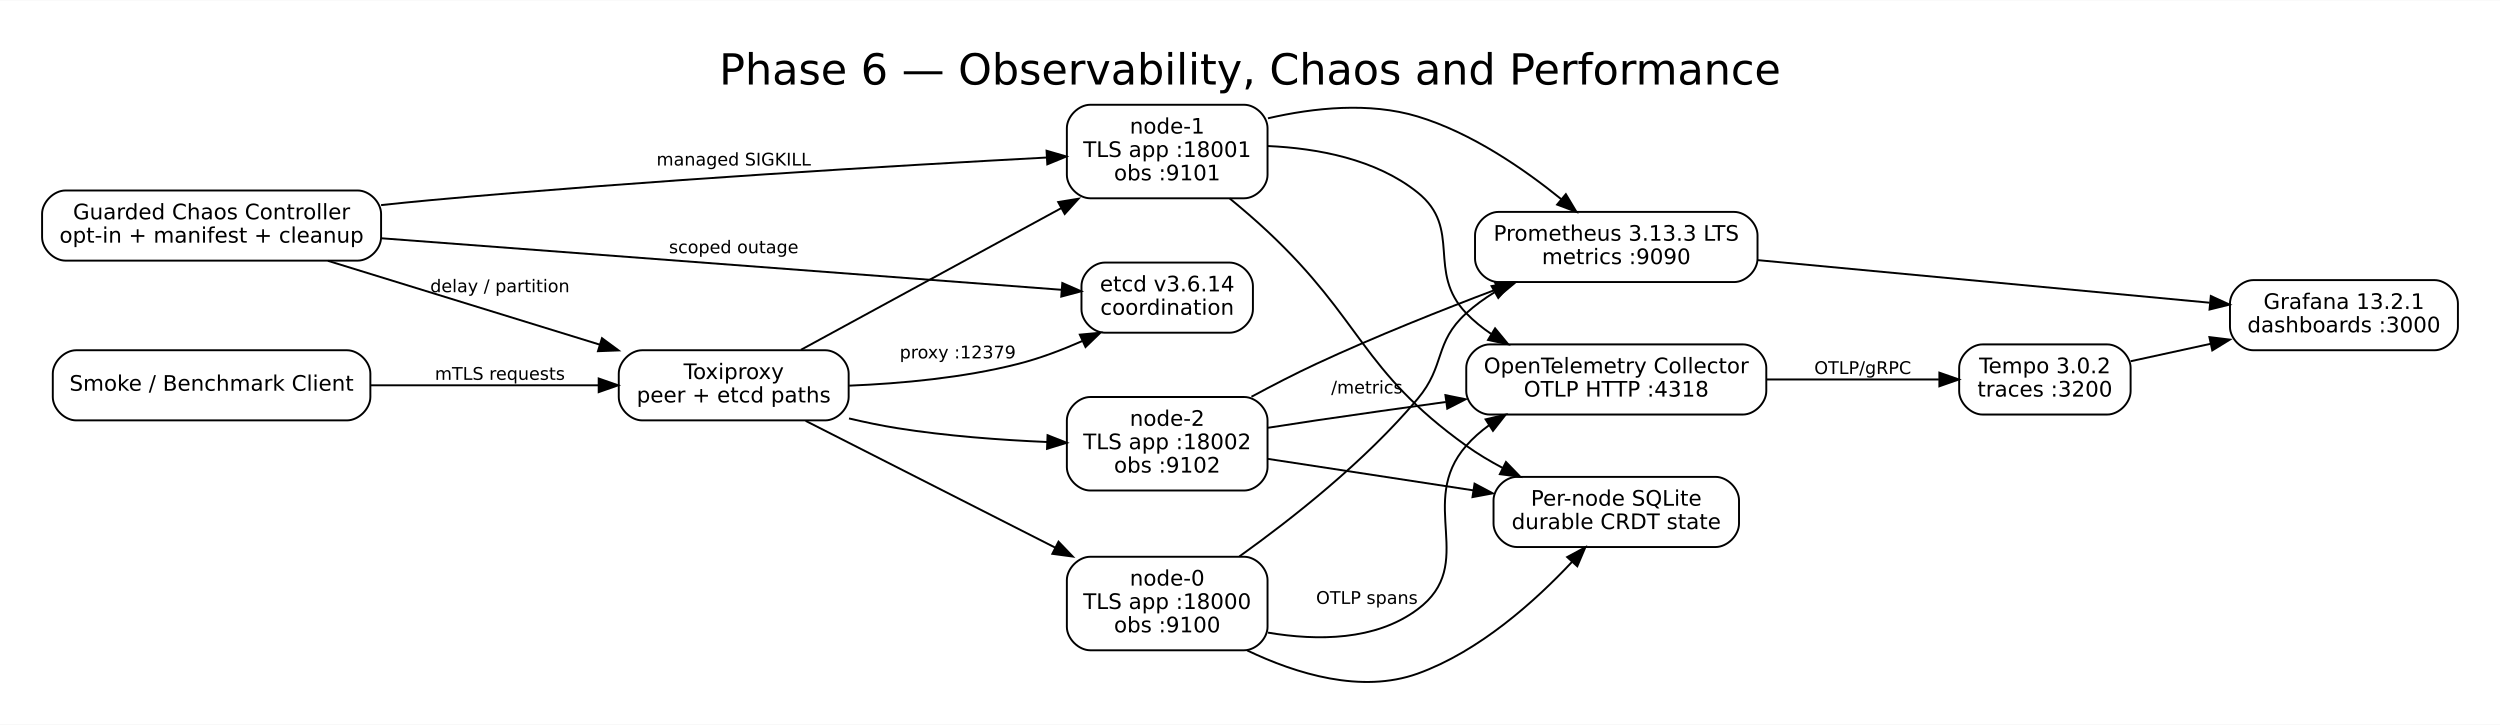
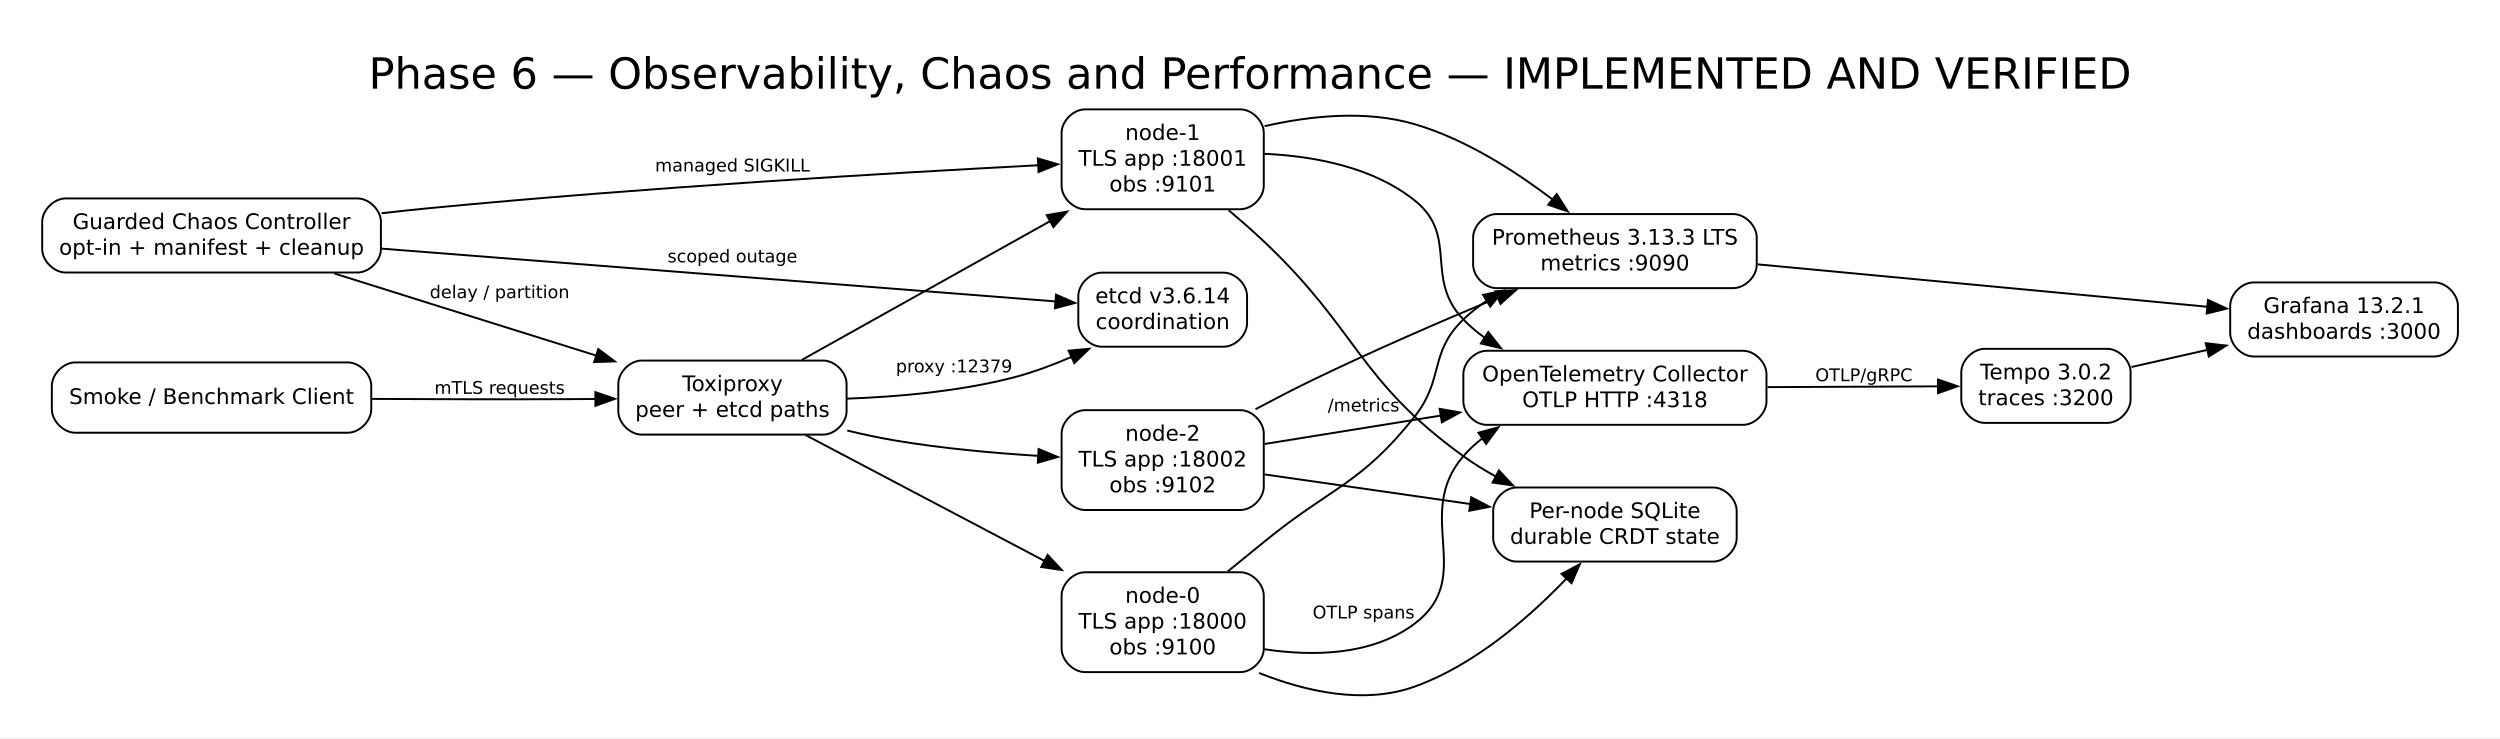
- <svg xmlns="http://www.w3.org/2000/svg" width="1283pt" height="372pt" viewBox="0.00 0.00 1283.20 371.71">
-   <g id="graph0" class="graph" transform="scale(1 1) rotate(0) translate(21.6 350.11)">
-     <polygon fill="white" stroke="transparent" points="-21.6,21.6 -21.6,-350.11 1261.6,-350.11 1261.6,21.6 -21.6,21.6" />
-     <text text-anchor="middle" x="620" y="-306.91" font-family="DejaVu Sans" font-size="22.00">Phase 6 — Observability, Chaos and Performance</text>
+ <svg xmlns="http://www.w3.org/2000/svg" width="1280pt" height="378pt" viewBox="0.00 0.00 1280.00 378.00">
+   <g id="graph0" class="graph" transform="scale(1 1) rotate(0) translate(21.6 356.23)">
+     <polygon fill="white" stroke="none" points="-21.6,21.6 -21.6,-356.23 1258.45,-356.23 1258.45,21.6 -21.6,21.6" />
+     <text xml:space="preserve" text-anchor="middle" x="618.42" y="-310.83" font-family="DejaVu Sans" font-size="22.00">Phase 6 — Observability, Chaos and Performance — IMPLEMENTED AND VERIFIED</text>
    <g id="node1" class="node">
-       <path fill="none" stroke="black" d="M156.5,-170.51C156.5,-170.51 17.5,-170.51 17.5,-170.51 11.5,-170.51 5.5,-164.51 5.5,-158.51 5.5,-158.51 5.5,-146.51 5.5,-146.51 5.5,-140.51 11.5,-134.51 17.5,-134.51 17.5,-134.51 156.5,-134.51 156.5,-134.51 162.5,-134.51 168.5,-140.51 168.5,-146.51 168.5,-146.51 168.5,-158.51 168.5,-158.51 168.5,-164.51 162.5,-170.51 156.5,-170.51" />
-       <text text-anchor="middle" x="87" y="-149.71" font-family="DejaVu Sans" font-size="11.00">Smoke / Benchmark Client</text>
+       <path fill="none" stroke="black" d="M156.48,-170.67C156.48,-170.67 16.94,-170.67 16.94,-170.67 10.94,-170.67 4.94,-164.67 4.94,-158.67 4.94,-158.67 4.94,-146.67 4.94,-146.67 4.94,-140.67 10.94,-134.67 16.94,-134.67 16.94,-134.67 156.48,-134.67 156.48,-134.67 162.48,-134.67 168.48,-140.67 168.48,-146.67 168.48,-146.67 168.48,-158.67 168.48,-158.67 168.48,-164.67 162.48,-170.67 156.48,-170.67" />
+       <text xml:space="preserve" text-anchor="middle" x="86.71" y="-149.37" font-family="DejaVu Sans" font-size="11.00">Smoke / Benchmark Client</text>
    </g>
    <g id="node2" class="node">
-       <path fill="none" stroke="black" d="M402,-170.51C402,-170.51 308,-170.51 308,-170.51 302,-170.51 296,-164.51 296,-158.51 296,-158.51 296,-146.51 296,-146.51 296,-140.51 302,-134.51 308,-134.51 308,-134.51 402,-134.51 402,-134.51 408,-134.51 414,-140.51 414,-146.51 414,-146.51 414,-158.51 414,-158.51 414,-164.51 408,-170.51 402,-170.51" />
-       <text text-anchor="middle" x="355" y="-155.71" font-family="DejaVu Sans" font-size="11.00">Toxiproxy</text>
-       <text text-anchor="middle" x="355" y="-143.71" font-family="DejaVu Sans" font-size="11.00">peer + etcd paths</text>
+       <path fill="none" stroke="black" d="M399.85,-171.63C399.85,-171.63 306.97,-171.63 306.97,-171.63 300.97,-171.63 294.97,-165.63 294.97,-159.63 294.97,-159.63 294.97,-145.71 294.97,-145.71 294.97,-139.71 300.97,-133.71 306.97,-133.71 306.97,-133.71 399.85,-133.71 399.85,-133.71 405.85,-133.71 411.85,-139.71 411.85,-145.71 411.85,-145.71 411.85,-159.63 411.85,-159.63 411.85,-165.63 405.85,-171.63 399.85,-171.63" />
+       <text xml:space="preserve" text-anchor="middle" x="353.41" y="-155.97" font-family="DejaVu Sans" font-size="11.00">Toxiproxy</text>
+       <text xml:space="preserve" text-anchor="middle" x="353.41" y="-142.77" font-family="DejaVu Sans" font-size="11.00">peer + etcd paths</text>
    </g>
    <g id="edge1" class="edge">
-       <path fill="none" stroke="black" d="M168.53,-152.51C205.83,-152.51 249.68,-152.51 285.38,-152.51" />
-       <polygon fill="black" stroke="black" points="285.7,-156.01 295.7,-152.51 285.7,-149.01 285.7,-156.01" />
-       <text text-anchor="middle" x="235" y="-155.31" font-family="DejaVu Sans" font-size="9.00">mTLS requests</text>
+       <path fill="none" stroke="black" d="M168.92,-151.99C200.47,-151.81 236.91,-151.71 269.97,-151.87 274.35,-151.89 278.87,-151.92 283.42,-151.95" />
+       <polygon fill="black" stroke="black" points="283.22,-155.45 293.24,-152.03 283.27,-148.45 283.22,-155.45" />
+       <text xml:space="preserve" text-anchor="middle" x="234.2" y="-154.57" font-family="DejaVu Sans" font-size="9.00">mTLS requests</text>
    </g>
    <g id="node3" class="node">
-       <path fill="none" stroke="black" d="M617,-64.51C617,-64.51 538,-64.51 538,-64.51 532,-64.51 526,-58.51 526,-52.51 526,-52.51 526,-28.51 526,-28.51 526,-22.51 532,-16.51 538,-16.51 538,-16.51 617,-16.51 617,-16.51 623,-16.51 629,-22.51 629,-28.51 629,-28.51 629,-52.51 629,-52.51 629,-58.51 623,-64.51 617,-64.51" />
-       <text text-anchor="middle" x="577.5" y="-49.71" font-family="DejaVu Sans" font-size="11.00">node-0</text>
-       <text text-anchor="middle" x="577.5" y="-37.71" font-family="DejaVu Sans" font-size="11.00">TLS app :18000</text>
-       <text text-anchor="middle" x="577.5" y="-25.71" font-family="DejaVu Sans" font-size="11.00">obs :9100</text>
+       <path fill="none" stroke="black" d="M613.45,-63.23C613.45,-63.23 533.94,-63.23 533.94,-63.23 527.94,-63.23 521.94,-57.23 521.94,-51.23 521.94,-51.23 521.94,-24.11 521.94,-24.11 521.94,-18.11 527.94,-12.11 533.94,-12.11 533.94,-12.11 613.45,-12.11 613.45,-12.11 619.45,-12.11 625.45,-18.11 625.45,-24.11 625.45,-24.11 625.45,-51.23 625.45,-51.23 625.45,-57.23 619.45,-63.23 613.45,-63.23" />
+       <text xml:space="preserve" text-anchor="middle" x="573.7" y="-47.57" font-family="DejaVu Sans" font-size="11.00">node-0</text>
+       <text xml:space="preserve" text-anchor="middle" x="573.7" y="-34.37" font-family="DejaVu Sans" font-size="11.00">TLS app :18000</text>
+       <text xml:space="preserve" text-anchor="middle" x="573.7" y="-21.17" font-family="DejaVu Sans" font-size="11.00">obs :9100</text>
    </g>
    <g id="edge2" class="edge">
-       <path fill="none" stroke="black" d="M391.92,-134.26C426.63,-116.63 479.76,-89.64 520.11,-69.15" />
-       <polygon fill="black" stroke="black" points="521.71,-72.26 529.04,-64.61 518.54,-66.02 521.71,-72.26" />
+       <path fill="none" stroke="black" d="M390.95,-133.42C424.4,-115.8 474.51,-89.4 513.65,-68.78" />
+       <polygon fill="black" stroke="black" points="514.79,-72.13 522,-64.38 511.53,-65.94 514.79,-72.13" />
    </g>
    <g id="node4" class="node">
-       <path fill="none" stroke="black" d="M617,-296.51C617,-296.51 538,-296.51 538,-296.51 532,-296.51 526,-290.51 526,-284.51 526,-284.51 526,-260.51 526,-260.51 526,-254.51 532,-248.51 538,-248.51 538,-248.51 617,-248.51 617,-248.51 623,-248.51 629,-254.51 629,-260.51 629,-260.51 629,-284.51 629,-284.51 629,-290.51 623,-296.51 617,-296.51" />
-       <text text-anchor="middle" x="577.5" y="-281.71" font-family="DejaVu Sans" font-size="11.00">node-1</text>
-       <text text-anchor="middle" x="577.5" y="-269.71" font-family="DejaVu Sans" font-size="11.00">TLS app :18001</text>
-       <text text-anchor="middle" x="577.5" y="-257.71" font-family="DejaVu Sans" font-size="11.00">obs :9101</text>
+       <path fill="none" stroke="black" d="M613.45,-300.23C613.45,-300.23 533.94,-300.23 533.94,-300.23 527.94,-300.23 521.94,-294.23 521.94,-288.23 521.94,-288.23 521.94,-261.11 521.94,-261.11 521.94,-255.11 527.94,-249.11 533.94,-249.11 533.94,-249.11 613.45,-249.11 613.45,-249.11 619.45,-249.11 625.45,-255.11 625.45,-261.11 625.45,-261.11 625.45,-288.23 625.45,-288.23 625.45,-294.23 619.45,-300.23 613.45,-300.23" />
+       <text xml:space="preserve" text-anchor="middle" x="573.7" y="-284.57" font-family="DejaVu Sans" font-size="11.00">node-1</text>
+       <text xml:space="preserve" text-anchor="middle" x="573.7" y="-271.37" font-family="DejaVu Sans" font-size="11.00">TLS app :18001</text>
+       <text xml:space="preserve" text-anchor="middle" x="573.7" y="-258.17" font-family="DejaVu Sans" font-size="11.00">obs :9101</text>
    </g>
    <g id="edge3" class="edge">
-       <path fill="none" stroke="black" d="M389.49,-170.73C424.96,-190.03 481.47,-220.79 523.09,-243.44" />
-       <polygon fill="black" stroke="black" points="521.55,-246.58 532,-248.29 524.89,-240.44 521.55,-246.58" />
+       <path fill="none" stroke="black" d="M389,-172C423.13,-191.08 475.9,-220.57 516.14,-243.06" />
+       <polygon fill="black" stroke="black" points="514.32,-246.06 524.76,-247.88 517.74,-239.95 514.32,-246.06" />
    </g>
    <g id="node5" class="node">
-       <path fill="none" stroke="black" d="M617,-146.51C617,-146.51 538,-146.51 538,-146.51 532,-146.51 526,-140.51 526,-134.51 526,-134.51 526,-110.51 526,-110.51 526,-104.51 532,-98.51 538,-98.51 538,-98.51 617,-98.51 617,-98.51 623,-98.51 629,-104.51 629,-110.51 629,-110.51 629,-134.51 629,-134.51 629,-140.51 623,-146.51 617,-146.51" />
-       <text text-anchor="middle" x="577.5" y="-131.71" font-family="DejaVu Sans" font-size="11.00">node-2</text>
-       <text text-anchor="middle" x="577.5" y="-119.71" font-family="DejaVu Sans" font-size="11.00">TLS app :18002</text>
-       <text text-anchor="middle" x="577.5" y="-107.71" font-family="DejaVu Sans" font-size="11.00">obs :9102</text>
+       <path fill="none" stroke="black" d="M613.45,-146.23C613.45,-146.23 533.94,-146.23 533.94,-146.23 527.94,-146.23 521.94,-140.23 521.94,-134.23 521.94,-134.23 521.94,-107.11 521.94,-107.11 521.94,-101.11 527.94,-95.11 533.94,-95.11 533.94,-95.11 613.45,-95.11 613.45,-95.11 619.45,-95.11 625.45,-101.11 625.45,-107.11 625.45,-107.11 625.45,-134.23 625.45,-134.23 625.45,-140.23 619.45,-146.23 613.45,-146.23" />
+       <text xml:space="preserve" text-anchor="middle" x="573.7" y="-130.57" font-family="DejaVu Sans" font-size="11.00">node-2</text>
+       <text xml:space="preserve" text-anchor="middle" x="573.7" y="-117.37" font-family="DejaVu Sans" font-size="11.00">TLS app :18002</text>
+       <text xml:space="preserve" text-anchor="middle" x="573.7" y="-104.17" font-family="DejaVu Sans" font-size="11.00">obs :9102</text>
    </g>
    <g id="edge4" class="edge">
-       <path fill="none" stroke="black" d="M414.18,-135.51C422.46,-133.55 430.9,-131.8 439,-130.51 464,-126.51 491.84,-124.45 515.89,-123.41" />
-       <polygon fill="black" stroke="black" points="516.09,-126.9 525.95,-123.02 515.82,-119.91 516.09,-126.9" />
+       <path fill="none" stroke="black" d="M412.21,-135.79C420.43,-133.81 428.81,-132.03 436.85,-130.67 460.59,-126.67 486.93,-124.27 510.05,-122.83" />
+       <polygon fill="black" stroke="black" points="510.17,-126.32 519.95,-122.26 509.77,-119.34 510.17,-126.32" />
    </g>
    <g id="node11" class="node">
-       <path fill="none" stroke="black" d="M609.5,-215.51C609.5,-215.51 545.5,-215.51 545.5,-215.51 539.5,-215.51 533.5,-209.51 533.5,-203.51 533.5,-203.51 533.5,-191.51 533.5,-191.51 533.5,-185.51 539.5,-179.51 545.5,-179.51 545.5,-179.51 609.5,-179.51 609.5,-179.51 615.5,-179.51 621.5,-185.51 621.5,-191.51 621.5,-191.51 621.5,-203.51 621.5,-203.51 621.5,-209.51 615.5,-215.51 609.5,-215.51" />
-       <text text-anchor="middle" x="577.5" y="-200.71" font-family="DejaVu Sans" font-size="11.00">etcd v3.6.14</text>
-       <text text-anchor="middle" x="577.5" y="-188.71" font-family="DejaVu Sans" font-size="11.00">coordination</text>
+       <path fill="none" stroke="black" d="M604.89,-216.63C604.89,-216.63 542.5,-216.63 542.5,-216.63 536.5,-216.63 530.5,-210.63 530.5,-204.63 530.5,-204.63 530.5,-190.71 530.5,-190.71 530.5,-184.71 536.5,-178.71 542.5,-178.71 542.5,-178.71 604.89,-178.71 604.89,-178.71 610.89,-178.71 616.89,-184.71 616.89,-190.71 616.89,-190.71 616.89,-204.63 616.89,-204.63 616.89,-210.63 610.89,-216.63 604.89,-216.63" />
+       <text xml:space="preserve" text-anchor="middle" x="573.7" y="-200.97" font-family="DejaVu Sans" font-size="11.00">etcd v3.6.14</text>
+       <text xml:space="preserve" text-anchor="middle" x="573.7" y="-187.77" font-family="DejaVu Sans" font-size="11.00">coordination</text>
    </g>
    <g id="edge17" class="edge">
-       <path fill="none" stroke="black" d="M414.25,-152.33C441.03,-153.42 472.99,-156.37 501,-163.51 511.99,-166.3 523.37,-170.6 533.86,-175.22" />
-       <polygon fill="black" stroke="black" points="532.66,-178.52 543.21,-179.51 535.58,-172.15 532.66,-178.52" />
-       <text text-anchor="middle" x="470" y="-166.31" font-family="DejaVu Sans" font-size="9.00">proxy :12379</text>
+       <path fill="none" stroke="black" d="M412.03,-152.12C438.29,-153.05 469.55,-155.85 496.94,-162.87 507.03,-165.46 517.44,-169.34 527.18,-173.59" />
+       <polygon fill="black" stroke="black" points="525.52,-176.68 536.07,-177.66 528.44,-170.31 525.52,-176.68" />
+       <text xml:space="preserve" text-anchor="middle" x="466.9" y="-165.57" font-family="DejaVu Sans" font-size="9.00">proxy :12379</text>
    </g>
    <g id="node6" class="node">
-       <path fill="none" stroke="black" d="M873,-173.51C873,-173.51 743,-173.51 743,-173.51 737,-173.51 731,-167.51 731,-161.51 731,-161.51 731,-149.51 731,-149.51 731,-143.51 737,-137.51 743,-137.51 743,-137.51 873,-137.51 873,-137.51 879,-137.51 885,-143.51 885,-149.51 885,-149.51 885,-161.51 885,-161.51 885,-167.51 879,-173.51 873,-173.51" />
-       <text text-anchor="middle" x="808" y="-158.71" font-family="DejaVu Sans" font-size="11.00">OpenTelemetry Collector</text>
-       <text text-anchor="middle" x="808" y="-146.71" font-family="DejaVu Sans" font-size="11.00">OTLP HTTP :4318</text>
+       <path fill="none" stroke="black" d="M870.84,-176.63C870.84,-176.63 739.64,-176.63 739.64,-176.63 733.64,-176.63 727.64,-170.63 727.64,-164.63 727.64,-164.63 727.64,-150.71 727.64,-150.71 727.64,-144.71 733.64,-138.71 739.64,-138.71 739.64,-138.71 870.84,-138.71 870.84,-138.71 876.84,-138.71 882.84,-144.71 882.84,-150.71 882.84,-150.71 882.84,-164.63 882.84,-164.63 882.84,-170.63 876.84,-176.63 870.84,-176.63" />
+       <text xml:space="preserve" text-anchor="middle" x="805.24" y="-160.97" font-family="DejaVu Sans" font-size="11.00">OpenTelemetry Collector</text>
+       <text xml:space="preserve" text-anchor="middle" x="805.24" y="-147.77" font-family="DejaVu Sans" font-size="11.00">OTLP HTTP :4318</text>
    </g>
    <g id="edge5" class="edge">
-       <path fill="none" stroke="black" d="M629.24,-25.57C654.62,-21.28 684.43,-21.42 706,-37.51 737.23,-60.79 705.32,-92.21 731,-121.51 734.43,-125.41 738.39,-128.89 742.67,-131.99" />
-       <polygon fill="black" stroke="black" points="740.93,-135.03 751.24,-137.48 744.71,-129.14 740.93,-135.03" />
-       <text text-anchor="middle" x="680" y="-40.31" font-family="DejaVu Sans" font-size="9.00">OTLP spans</text>
+       <path fill="none" stroke="black" d="M625.66,-23.83C651.14,-20.03 681.05,-20.67 702.64,-36.87 734.42,-60.71 701.67,-92.62 727.64,-122.67 730.57,-126.06 733.9,-129.14 737.48,-131.93" />
+       <polygon fill="black" stroke="black" points="735.35,-134.72 745.59,-137.45 739.29,-128.93 735.35,-134.72" />
+       <text xml:space="preserve" text-anchor="middle" x="676.55" y="-39.57" font-family="DejaVu Sans" font-size="9.00">OTLP spans</text>
    </g>
    <g id="node8" class="node">
-       <path fill="none" stroke="black" d="M868.5,-241.51C868.5,-241.51 747.5,-241.51 747.5,-241.51 741.5,-241.51 735.5,-235.51 735.5,-229.51 735.5,-229.51 735.5,-217.51 735.5,-217.51 735.5,-211.51 741.5,-205.51 747.5,-205.51 747.5,-205.51 868.5,-205.51 868.5,-205.51 874.5,-205.51 880.5,-211.51 880.5,-217.51 880.5,-217.51 880.5,-229.51 880.5,-229.51 880.5,-235.51 874.5,-241.51 868.5,-241.51" />
-       <text text-anchor="middle" x="808" y="-226.71" font-family="DejaVu Sans" font-size="11.00">Prometheus 3.13.3 LTS</text>
-       <text text-anchor="middle" x="808" y="-214.71" font-family="DejaVu Sans" font-size="11.00">metrics :9090</text>
+       <path fill="none" stroke="black" d="M865.85,-246.63C865.85,-246.63 744.64,-246.63 744.64,-246.63 738.64,-246.63 732.64,-240.63 732.64,-234.63 732.64,-234.63 732.64,-220.71 732.64,-220.71 732.64,-214.71 738.64,-208.71 744.64,-208.71 744.64,-208.71 865.85,-208.71 865.85,-208.71 871.85,-208.71 877.85,-214.71 877.85,-220.71 877.85,-220.71 877.85,-234.63 877.85,-234.63 877.85,-240.63 871.85,-246.63 865.85,-246.63" />
+       <text xml:space="preserve" text-anchor="middle" x="805.24" y="-230.97" font-family="DejaVu Sans" font-size="11.00">Prometheus 3.13.3 LTS</text>
+       <text xml:space="preserve" text-anchor="middle" x="805.24" y="-217.77" font-family="DejaVu Sans" font-size="11.00">metrics :9090</text>
    </g>
    <g id="edge9" class="edge">
-       <path fill="none" stroke="black" d="M614.53,-64.66C641.89,-84.23 679.24,-113.69 706,-145.51 720.48,-162.72 714.35,-174.38 731,-189.51 735.39,-193.49 740.32,-197.07 745.51,-200.27" />
-       <polygon fill="black" stroke="black" points="744,-203.44 754.43,-205.31 747.44,-197.35 744,-203.44" />
-       <text text-anchor="middle" x="680" y="-148.31" font-family="DejaVu Sans" font-size="9.00">/metrics</text>
+       <path fill="none" stroke="black" d="M606.97,-63.63C613.12,-68.61 619.49,-73.79 625.45,-78.67 659.96,-106.96 674.89,-107.93 702.64,-142.87 718.05,-162.27 709.81,-175.48 727.64,-192.67 731.3,-196.19 735.36,-199.4 739.67,-202.32" />
+       <polygon fill="black" stroke="black" points="737.75,-205.24 748.11,-207.46 741.39,-199.27 737.75,-205.24" />
+       <text xml:space="preserve" text-anchor="middle" x="676.55" y="-145.57" font-family="DejaVu Sans" font-size="9.00">/metrics</text>
    </g>
    <g id="node12" class="node">
-       <path fill="none" stroke="black" d="M859,-105.51C859,-105.51 757,-105.51 757,-105.51 751,-105.51 745,-99.51 745,-93.51 745,-93.51 745,-81.51 745,-81.51 745,-75.51 751,-69.51 757,-69.51 757,-69.51 859,-69.51 859,-69.51 865,-69.51 871,-75.51 871,-81.51 871,-81.51 871,-93.51 871,-93.51 871,-99.51 865,-105.51 859,-105.51" />
-       <text text-anchor="middle" x="808" y="-90.71" font-family="DejaVu Sans" font-size="11.00">Per-node SQLite</text>
-       <text text-anchor="middle" x="808" y="-78.71" font-family="DejaVu Sans" font-size="11.00">durable CRDT state</text>
+       <path fill="none" stroke="black" d="M855.58,-106.63C855.58,-106.63 754.91,-106.63 754.91,-106.63 748.91,-106.63 742.91,-100.63 742.91,-94.63 742.91,-94.63 742.91,-80.71 742.91,-80.71 742.91,-74.71 748.91,-68.71 754.91,-68.71 754.91,-68.71 855.58,-68.71 855.58,-68.71 861.58,-68.71 867.58,-74.71 867.58,-80.71 867.58,-80.71 867.58,-94.63 867.58,-94.63 867.58,-100.63 861.58,-106.63 855.58,-106.63" />
+       <text xml:space="preserve" text-anchor="middle" x="805.24" y="-90.97" font-family="DejaVu Sans" font-size="11.00">Per-node SQLite</text>
+       <text xml:space="preserve" text-anchor="middle" x="805.24" y="-77.77" font-family="DejaVu Sans" font-size="11.00">durable CRDT state</text>
    </g>
    <g id="edge18" class="edge">
-       <path fill="none" stroke="black" d="M618.57,-16.42C643.91,-4.31 677.2,5.81 706,-4.51 737.69,-15.86 766.56,-41.91 785.24,-61.83" />
-       <polygon fill="black" stroke="black" points="782.8,-64.35 792.13,-69.38 787.98,-59.63 782.8,-64.35" />
+       <path fill="none" stroke="black" d="M623.01,-11.68C647.23,-2.04 676.82,4.54 702.64,-4.67 733.48,-15.67 761.72,-40.48 780.55,-60.13" />
+       <polygon fill="black" stroke="black" points="777.88,-62.39 787.25,-67.34 783.01,-57.63 777.88,-62.39" />
    </g>
    <g id="edge6" class="edge">
-       <path fill="none" stroke="black" d="M629.17,-275.33C654.68,-274.19 684.64,-268.62 706,-251.51 729.19,-232.93 710.39,-210.9 731,-189.51 734.82,-185.54 739.19,-182 743.86,-178.84" />
-       <polygon fill="black" stroke="black" points="745.8,-181.76 752.54,-173.58 742.17,-175.78 745.8,-181.76" />
+       <path fill="none" stroke="black" d="M625.82,-277.48C651.34,-276.3 681.25,-270.7 702.64,-253.67 725.57,-235.42 707.34,-213.8 727.64,-192.67 730.95,-189.23 734.66,-186.1 738.61,-183.26" />
+       <polygon fill="black" stroke="black" points="740.39,-186.27 746.93,-177.94 736.62,-180.37 740.39,-186.27" />
    </g>
    <g id="edge10" class="edge">
-       <path fill="none" stroke="black" d="M629.22,-289.56C652.91,-295.02 681.28,-297.96 706,-290.51 733.68,-282.16 760.73,-263.48 779.87,-247.96" />
-       <polygon fill="black" stroke="black" points="782.12,-250.63 787.56,-241.54 777.64,-245.26 782.12,-250.63" />
+       <path fill="none" stroke="black" d="M625.85,-291.63C649.55,-297.02 677.89,-299.91 702.64,-292.67 728.61,-285.08 754.24,-268.6 773.26,-254.13" />
+       <polygon fill="black" stroke="black" points="775.41,-256.89 781.11,-247.96 771.09,-251.39 775.41,-256.89" />
    </g>
    <g id="edge19" class="edge">
-       <path fill="none" stroke="black" d="M609.53,-248.46C616.11,-243.05 622.9,-237.22 629,-231.51 677.67,-185.94 676.81,-160.35 731,-121.51 736.82,-117.34 743.22,-113.51 749.78,-110.05" />
-       <polygon fill="black" stroke="black" points="751.38,-113.16 758.76,-105.55 748.25,-106.9 751.38,-113.16" />
+       <path fill="none" stroke="black" d="M607.46,-248.63C613.56,-243.48 619.8,-238.01 625.45,-232.67 673.97,-186.86 673.54,-161.74 727.64,-122.67 732.88,-118.89 738.6,-115.37 744.47,-112.13" />
+       <polygon fill="black" stroke="black" points="745.82,-115.37 753.09,-107.66 742.6,-109.16 745.82,-115.37" />
    </g>
    <g id="edge7" class="edge">
-       <path fill="none" stroke="black" d="M629.24,-130.72C637.51,-132.02 645.99,-133.32 654,-134.51 675.52,-137.69 698.77,-140.97 720.5,-143.96" />
-       <polygon fill="black" stroke="black" points="720.3,-147.47 730.69,-145.36 721.26,-140.53 720.3,-147.47" />
+       <path fill="none" stroke="black" d="M625.93,-128.93C652.52,-133.22 685.77,-138.57 716.32,-143.5" />
+       <polygon fill="black" stroke="black" points="715.51,-146.91 725.94,-145.05 716.63,-140 715.51,-146.91" />
    </g>
    <g id="edge11" class="edge">
-       <path fill="none" stroke="black" d="M620.75,-146.64C631.47,-152.43 643.05,-158.41 654,-163.51 684.1,-177.51 718.44,-191.18 746.95,-201.93" />
-       <polygon fill="black" stroke="black" points="745.79,-205.23 756.38,-205.45 748.24,-198.67 745.79,-205.23" />
+       <path fill="none" stroke="black" d="M621.23,-146.71C630.81,-151.83 640.89,-157.05 650.45,-161.67 681.43,-176.66 716.67,-191.91 745.59,-203.97" />
+       <polygon fill="black" stroke="black" points="743.96,-207.09 754.54,-207.68 746.65,-200.62 743.96,-207.09" />
    </g>
    <g id="edge20" class="edge">
-       <path fill="none" stroke="black" d="M629.21,-114.74C660.21,-109.99 700.35,-103.84 734.64,-98.59" />
-       <polygon fill="black" stroke="black" points="735.26,-102.04 744.61,-97.06 734.2,-95.12 735.26,-102.04" />
+       <path fill="none" stroke="black" d="M625.93,-113.31C656.91,-108.85 696.92,-103.1 731.18,-98.17" />
+       <polygon fill="black" stroke="black" points="731.66,-101.64 741.06,-96.75 730.67,-94.71 731.66,-101.64" />
    </g>
    <g id="node7" class="node">
-       <path fill="none" stroke="black" d="M1060,-173.51C1060,-173.51 996,-173.51 996,-173.51 990,-173.51 984,-167.51 984,-161.51 984,-161.51 984,-149.51 984,-149.51 984,-143.51 990,-137.51 996,-137.51 996,-137.51 1060,-137.51 1060,-137.51 1066,-137.51 1072,-143.51 1072,-149.51 1072,-149.51 1072,-161.51 1072,-161.51 1072,-167.51 1066,-173.51 1060,-173.51" />
-       <text text-anchor="middle" x="1028" y="-158.71" font-family="DejaVu Sans" font-size="11.00">Tempo 3.0.2</text>
-       <text text-anchor="middle" x="1028" y="-146.71" font-family="DejaVu Sans" font-size="11.00">traces :3200</text>
+       <path fill="none" stroke="black" d="M1057.26,-177.63C1057.26,-177.63 994.58,-177.63 994.58,-177.63 988.58,-177.63 982.58,-171.63 982.58,-165.63 982.58,-165.63 982.58,-151.71 982.58,-151.71 982.58,-145.71 988.58,-139.71 994.58,-139.71 994.58,-139.71 1057.26,-139.71 1057.26,-139.71 1063.26,-139.71 1069.26,-145.71 1069.26,-151.71 1069.26,-151.71 1069.26,-165.63 1069.26,-165.63 1069.26,-171.63 1063.26,-177.63 1057.26,-177.63" />
+       <text xml:space="preserve" text-anchor="middle" x="1025.92" y="-161.97" font-family="DejaVu Sans" font-size="11.00">Tempo 3.0.2</text>
+       <text xml:space="preserve" text-anchor="middle" x="1025.92" y="-148.77" font-family="DejaVu Sans" font-size="11.00">traces :3200</text>
    </g>
    <g id="edge8" class="edge">
-       <path fill="none" stroke="black" d="M885.25,-155.51C914.4,-155.51 947.01,-155.51 973.59,-155.51" />
-       <polygon fill="black" stroke="black" points="973.84,-159.01 983.84,-155.51 973.84,-152.01 973.84,-159.01" />
-       <text text-anchor="middle" x="934.5" y="-158.31" font-family="DejaVu Sans" font-size="9.00">OTLP/gRPC</text>
+       <path fill="none" stroke="black" d="M883.34,-158.02C912.26,-158.16 944.49,-158.3 970.88,-158.42" />
+       <polygon fill="black" stroke="black" points="970.65,-161.92 980.67,-158.47 970.68,-154.92 970.65,-161.92" />
+       <text xml:space="preserve" text-anchor="middle" x="932.71" y="-161.05" font-family="DejaVu Sans" font-size="9.00">OTLP/gRPC</text>
    </g>
    <g id="node9" class="node">
-       <path fill="none" stroke="black" d="M1228,-206.51C1228,-206.51 1135,-206.51 1135,-206.51 1129,-206.51 1123,-200.51 1123,-194.51 1123,-194.51 1123,-182.51 1123,-182.51 1123,-176.51 1129,-170.51 1135,-170.51 1135,-170.51 1228,-170.51 1228,-170.51 1234,-170.51 1240,-176.51 1240,-182.51 1240,-182.51 1240,-194.51 1240,-194.51 1240,-200.51 1234,-206.51 1228,-206.51" />
-       <text text-anchor="middle" x="1181.5" y="-191.71" font-family="DejaVu Sans" font-size="11.00">Grafana 13.2.1</text>
-       <text text-anchor="middle" x="1181.5" y="-179.71" font-family="DejaVu Sans" font-size="11.00">dashboards :3000</text>
+       <path fill="none" stroke="black" d="M1224.85,-211.63C1224.85,-211.63 1132.26,-211.63 1132.26,-211.63 1126.26,-211.63 1120.26,-205.63 1120.26,-199.63 1120.26,-199.63 1120.26,-185.71 1120.26,-185.71 1120.26,-179.71 1126.26,-173.71 1132.26,-173.71 1132.26,-173.71 1224.85,-173.71 1224.85,-173.71 1230.85,-173.71 1236.85,-179.71 1236.85,-185.71 1236.85,-185.71 1236.85,-199.63 1236.85,-199.63 1236.85,-205.63 1230.85,-211.63 1224.85,-211.63" />
+       <text xml:space="preserve" text-anchor="middle" x="1178.55" y="-195.97" font-family="DejaVu Sans" font-size="11.00">Grafana 13.2.1</text>
+       <text xml:space="preserve" text-anchor="middle" x="1178.55" y="-182.77" font-family="DejaVu Sans" font-size="11.00">dashboards :3000</text>
    </g>
    <g id="edge13" class="edge">
-       <path fill="none" stroke="black" d="M1072.01,-164.87C1084.75,-167.65 1099.02,-170.76 1112.92,-173.79" />
-       <polygon fill="black" stroke="black" points="1112.44,-177.26 1122.95,-175.97 1113.92,-170.42 1112.44,-177.26" />
+       <path fill="none" stroke="black" d="M1069.68,-168.32C1081.84,-171.07 1095.41,-174.13 1108.71,-177.13" />
+       <polygon fill="black" stroke="black" points="1107.77,-180.51 1118.3,-179.3 1109.31,-173.68 1107.77,-180.51" />
    </g>
    <g id="edge12" class="edge">
-       <path fill="none" stroke="black" d="M880.63,-216.76C947.58,-210.45 1046.81,-201.1 1112.55,-194.91" />
-       <polygon fill="black" stroke="black" points="1113.17,-198.36 1122.8,-193.94 1112.51,-191.4 1113.17,-198.36" />
+       <path fill="none" stroke="black" d="M878.28,-220.88C944.82,-214.61 1043.02,-205.35 1108.58,-199.17" />
+       <polygon fill="black" stroke="black" points="1108.89,-202.66 1118.51,-198.24 1108.23,-195.69 1108.89,-202.66" />
    </g>
    <g id="node10" class="node">
-       <path fill="none" stroke="black" d="M162,-252.51C162,-252.51 12,-252.51 12,-252.51 6,-252.51 0,-246.51 0,-240.51 0,-240.51 0,-228.51 0,-228.51 0,-222.51 6,-216.51 12,-216.51 12,-216.51 162,-216.51 162,-216.51 168,-216.51 174,-222.51 174,-228.51 174,-228.51 174,-240.51 174,-240.51 174,-246.51 168,-252.51 162,-252.51" />
-       <text text-anchor="middle" x="87" y="-237.71" font-family="DejaVu Sans" font-size="11.00">Guarded Chaos Controller</text>
-       <text text-anchor="middle" x="87" y="-225.71" font-family="DejaVu Sans" font-size="11.00">opt-in + manifest + cleanup</text>
+       <path fill="none" stroke="black" d="M161.43,-254.63C161.43,-254.63 12,-254.63 12,-254.63 6,-254.63 0,-248.63 0,-242.63 0,-242.63 0,-228.71 0,-228.71 0,-222.71 6,-216.71 12,-216.71 12,-216.71 161.43,-216.71 161.43,-216.71 167.43,-216.71 173.43,-222.71 173.43,-228.71 173.43,-228.71 173.43,-242.63 173.43,-242.63 173.43,-248.63 167.43,-254.63 161.43,-254.63" />
+       <text xml:space="preserve" text-anchor="middle" x="86.71" y="-238.97" font-family="DejaVu Sans" font-size="11.00">Guarded Chaos Controller</text>
+       <text xml:space="preserve" text-anchor="middle" x="86.71" y="-225.77" font-family="DejaVu Sans" font-size="11.00">opt-in + manifest + cleanup</text>
    </g>
    <g id="edge14" class="edge">
-       <path fill="none" stroke="black" d="M146.7,-216.41C187.95,-203.69 243.24,-186.65 286.34,-173.36" />
-       <polygon fill="black" stroke="black" points="287.38,-176.71 295.9,-170.42 285.32,-170.02 287.38,-176.71" />
-       <text text-anchor="middle" x="235" y="-200.31" font-family="DejaVu Sans" font-size="9.00">delay / partition</text>
+       <path fill="none" stroke="black" d="M149.49,-216.24C165.43,-211.23 182.57,-205.85 198.43,-200.87 226.38,-192.1 257.2,-182.45 283.87,-174.11" />
+       <polygon fill="black" stroke="black" points="284.7,-177.52 293.19,-171.19 282.61,-170.84 284.7,-177.52" />
+       <text xml:space="preserve" text-anchor="middle" x="234.2" y="-203.57" font-family="DejaVu Sans" font-size="9.00">delay / partition</text>
    </g>
    <g id="edge15" class="edge">
-       <path fill="none" stroke="black" d="M174,-245.01C182.44,-245.91 190.88,-246.76 199,-247.51 310.51,-257.72 440.91,-265.42 515.6,-269.42" />
-       <polygon fill="black" stroke="black" points="515.58,-272.92 525.76,-269.96 515.96,-265.93 515.58,-272.92" />
-       <text text-anchor="middle" x="355" y="-265.31" font-family="DejaVu Sans" font-size="9.00">managed SIGKILL</text>
+       <path fill="none" stroke="black" d="M173.79,-247.06C182.11,-248.01 190.43,-248.9 198.43,-249.67 307.8,-260.23 435.58,-267.73 509.99,-271.62" />
+       <polygon fill="black" stroke="black" points="509.79,-275.11 519.95,-272.13 510.15,-268.12 509.79,-275.11" />
+       <text xml:space="preserve" text-anchor="middle" x="353.41" y="-268.42" font-family="DejaVu Sans" font-size="9.00">managed SIGKILL</text>
    </g>
    <g id="edge16" class="edge">
-       <path fill="none" stroke="black" d="M174.21,-227.98C275.18,-220.33 439.29,-207.9 523.28,-201.54" />
-       <polygon fill="black" stroke="black" points="523.66,-205.02 533.36,-200.77 523.13,-198.04 523.66,-205.02" />
-       <text text-anchor="middle" x="355" y="-220.31" font-family="DejaVu Sans" font-size="9.00">scoped outage</text>
+       <path fill="none" stroke="black" d="M173.86,-228.92C273.82,-221.09 435.56,-208.42 519.04,-201.88" />
+       <polygon fill="black" stroke="black" points="519.08,-205.38 528.78,-201.11 518.53,-198.4 519.08,-205.38" />
+       <text xml:space="preserve" text-anchor="middle" x="353.41" y="-221.9" font-family="DejaVu Sans" font-size="9.00">scoped outage</text>
    </g>
  </g>
</svg>
